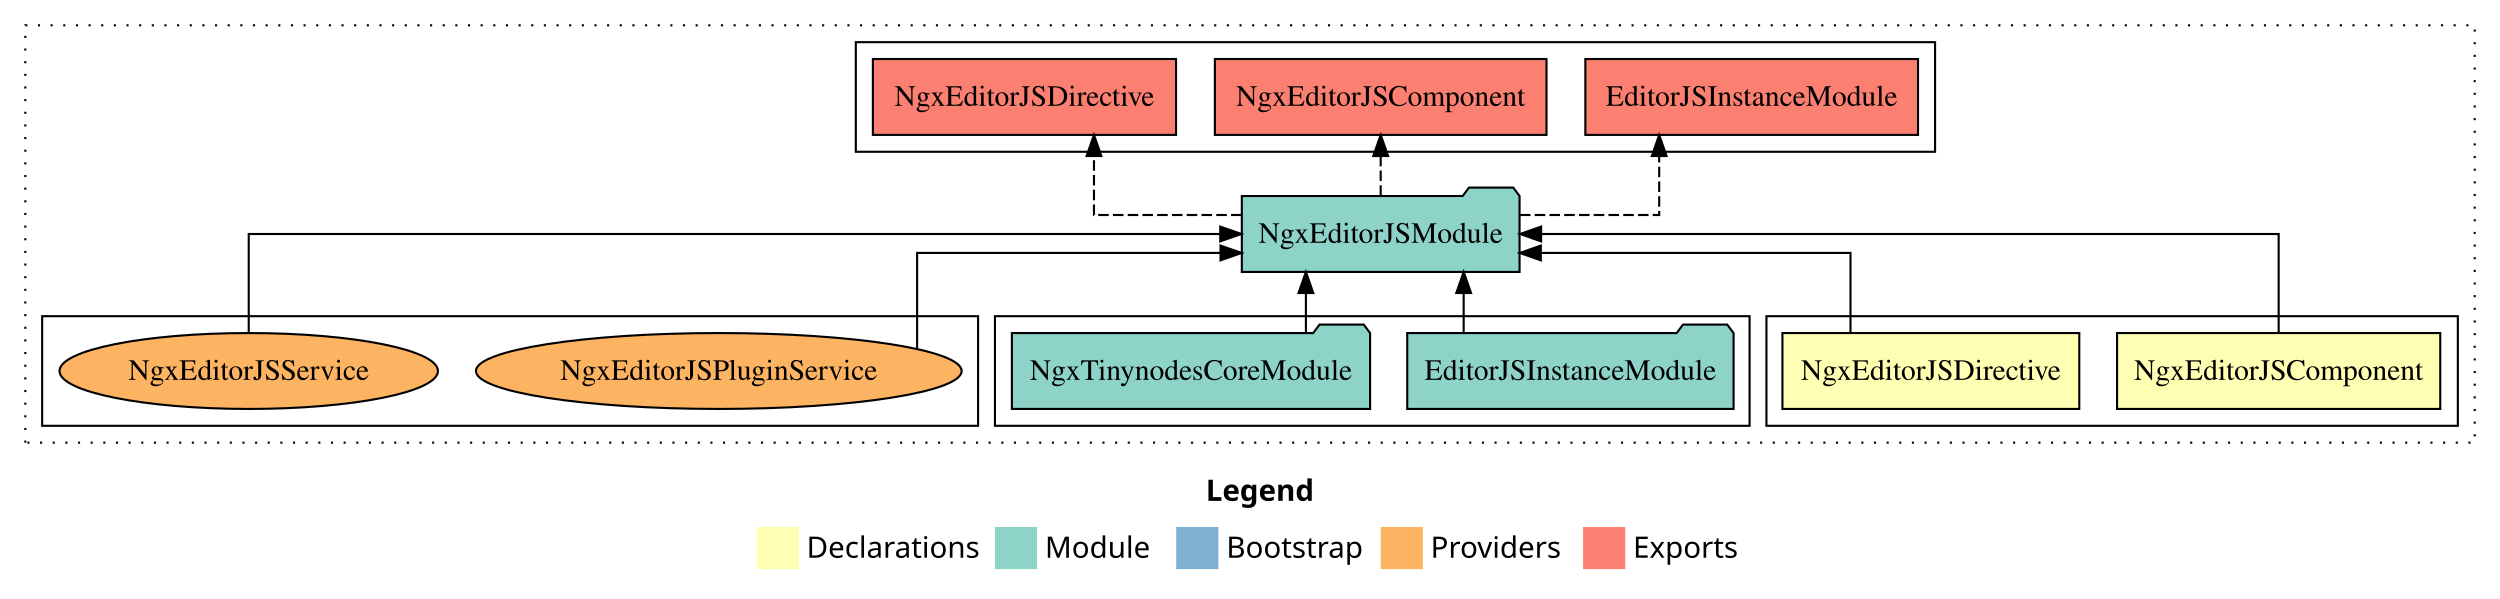
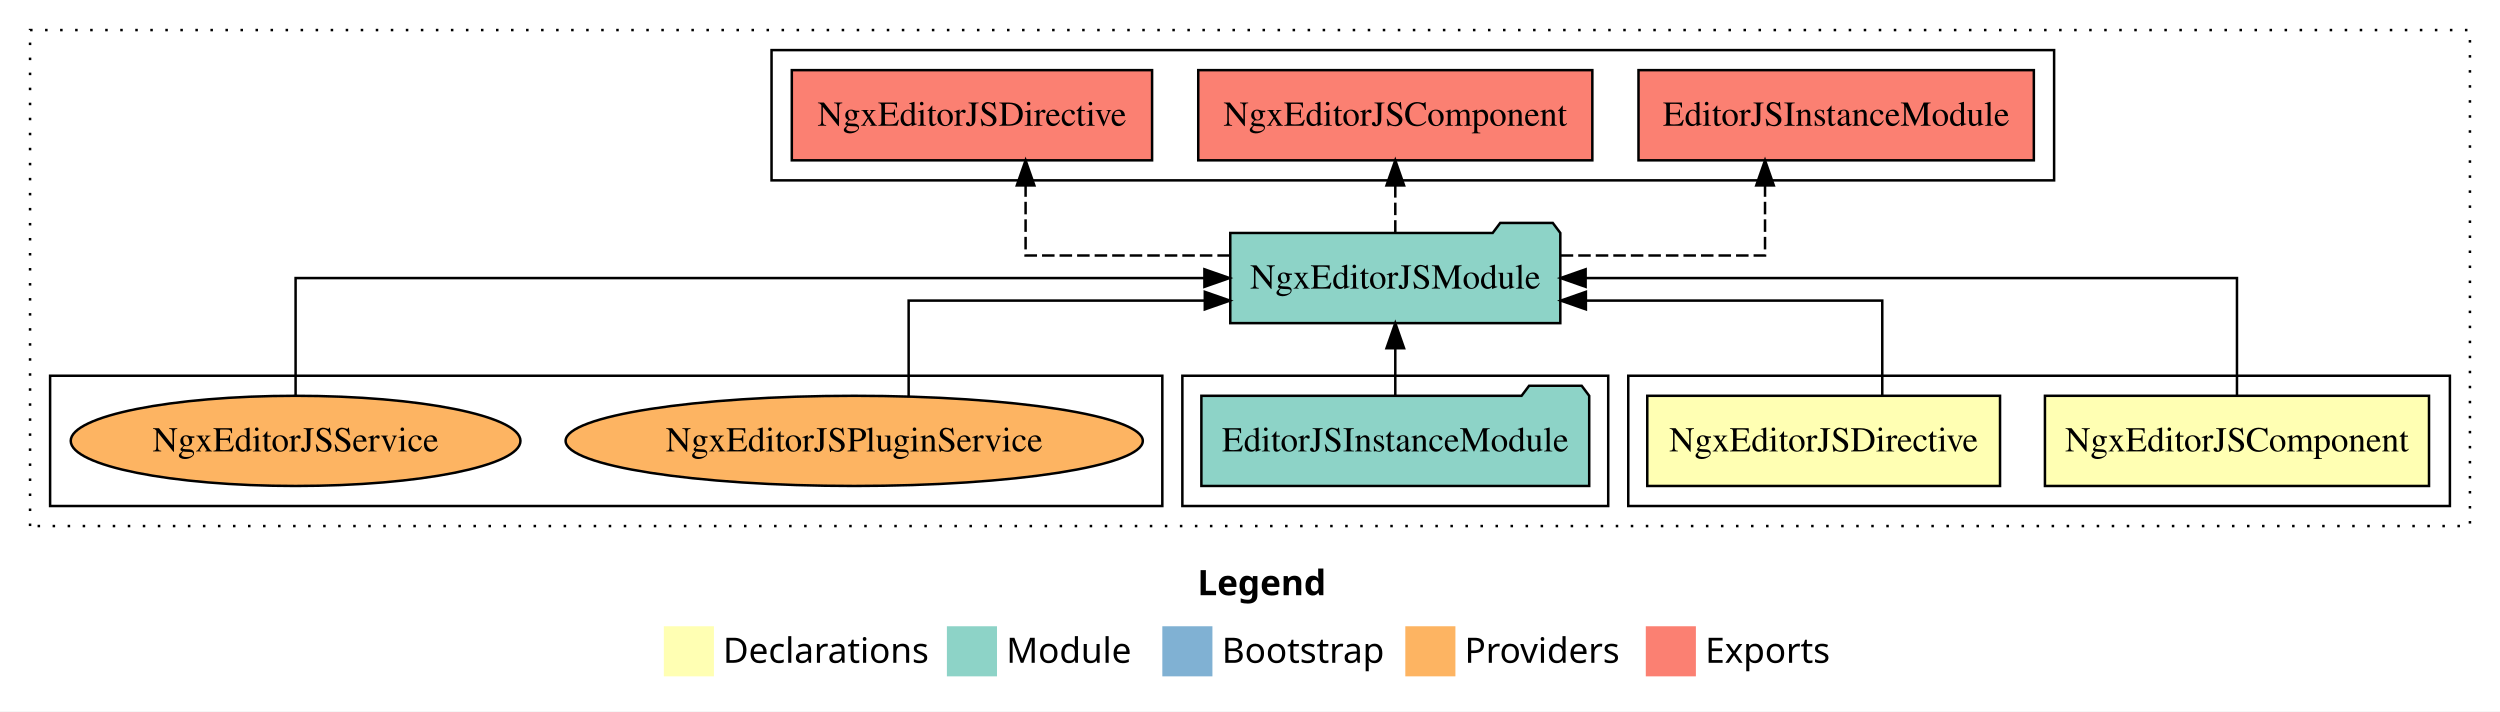
- <svg xmlns="http://www.w3.org/2000/svg" width="1186pt" height="284pt" viewBox="0.00 0.00 1186.00 284.00">
+ <svg xmlns="http://www.w3.org/2000/svg" width="998pt" height="284pt" viewBox="0.00 0.00 998.00 284.00">
  <g id="graph0" class="graph" transform="scale(1 1) rotate(0) translate(4 280)">
-     <polygon fill="#ffffff" stroke="transparent" points="-4,4 -4,-280 1182,-280 1182,4 -4,4" />
-     <text text-anchor="start" x="568.009" y="-42.4" font-family="sans-serif" font-weight="bold" font-size="14.00" fill="#000000">Legend</text>
-     <polygon fill="#ffffb3" stroke="transparent" points="355,-10 355,-30 375,-30 375,-10 355,-10" />
-     <text text-anchor="start" x="378.629" y="-15.4" font-family="sans-serif" font-size="14.00" fill="#000000">  Declarations</text>
-     <polygon fill="#8dd3c7" stroke="transparent" points="468,-10 468,-30 488,-30 488,-10 468,-10" />
-     <text text-anchor="start" x="491.725" y="-15.4" font-family="sans-serif" font-size="14.00" fill="#000000">  Module</text>
-     <polygon fill="#80b1d3" stroke="transparent" points="554,-10 554,-30 574,-30 574,-10 554,-10" />
-     <text text-anchor="start" x="577.781" y="-15.4" font-family="sans-serif" font-size="14.00" fill="#000000">  Bootstrap</text>
-     <polygon fill="#fdb462" stroke="transparent" points="651,-10 651,-30 671,-30 671,-10 651,-10" />
-     <text text-anchor="start" x="674.673" y="-15.4" font-family="sans-serif" font-size="14.00" fill="#000000">  Providers</text>
-     <polygon fill="#fb8072" stroke="transparent" points="747,-10 747,-30 767,-30 767,-10 747,-10" />
-     <text text-anchor="start" x="770.726" y="-15.4" font-family="sans-serif" font-size="14.00" fill="#000000">  Exports</text>
+     <polygon fill="#ffffff" stroke="transparent" points="-4,4 -4,-280 994,-280 994,4 -4,4" />
+     <text text-anchor="start" x="474.009" y="-42.4" font-family="sans-serif" font-weight="bold" font-size="14.00" fill="#000000">Legend</text>
+     <polygon fill="#ffffb3" stroke="transparent" points="261,-10 261,-30 281,-30 281,-10 261,-10" />
+     <text text-anchor="start" x="284.629" y="-15.4" font-family="sans-serif" font-size="14.00" fill="#000000">  Declarations</text>
+     <polygon fill="#8dd3c7" stroke="transparent" points="374,-10 374,-30 394,-30 394,-10 374,-10" />
+     <text text-anchor="start" x="397.725" y="-15.4" font-family="sans-serif" font-size="14.00" fill="#000000">  Module</text>
+     <polygon fill="#80b1d3" stroke="transparent" points="460,-10 460,-30 480,-30 480,-10 460,-10" />
+     <text text-anchor="start" x="483.781" y="-15.4" font-family="sans-serif" font-size="14.00" fill="#000000">  Bootstrap</text>
+     <polygon fill="#fdb462" stroke="transparent" points="557,-10 557,-30 577,-30 577,-10 557,-10" />
+     <text text-anchor="start" x="580.673" y="-15.4" font-family="sans-serif" font-size="14.00" fill="#000000">  Providers</text>
+     <polygon fill="#fb8072" stroke="transparent" points="653,-10 653,-30 673,-30 673,-10 653,-10" />
+     <text text-anchor="start" x="676.726" y="-15.4" font-family="sans-serif" font-size="14.00" fill="#000000">  Exports</text>
    <g id="clust1" class="cluster">
-       <polygon fill="none" stroke="#000000" stroke-dasharray="1,5" points="8,-70 8,-268 1170,-268 1170,-70 8,-70" />
+       <polygon fill="none" stroke="#000000" stroke-dasharray="1,5" points="8,-70 8,-268 982,-268 982,-70 8,-70" />
    </g>
    <g id="clust2" class="cluster">
-       <polygon fill="none" stroke="#000000" points="834,-78 834,-130 1162,-130 1162,-78 834,-78" />
+       <polygon fill="none" stroke="#000000" points="646,-78 646,-130 974,-130 974,-78 646,-78" />
    </g>
    <g id="clust5" class="cluster">
-       <polygon fill="none" stroke="#000000" points="468,-78 468,-130 826,-130 826,-78 468,-78" />
+       <polygon fill="none" stroke="#000000" points="468,-78 468,-130 638,-130 638,-78 468,-78" />
    </g>
    <g id="clust6" class="cluster">
-       <polygon fill="none" stroke="#000000" points="402,-208 402,-260 914,-260 914,-208 402,-208" />
+       <polygon fill="none" stroke="#000000" points="304,-208 304,-260 816,-260 816,-208 304,-208" />
    </g>
    <g id="clust8" class="cluster">
      <polygon fill="none" stroke="#000000" points="16,-78 16,-130 460,-130 460,-78 16,-78" />
    </g>
    <g id="node1" class="node">
-       <polygon fill="#ffffb3" stroke="#000000" points="1153.661,-122 1000.339,-122 1000.339,-86 1153.661,-86 1153.661,-122" />
-       <text text-anchor="middle" x="1077" y="-99.8" font-family="Times,serif" font-size="14.00" fill="#000000">NgxEditorJSComponent</text>
+       <polygon fill="#ffffb3" stroke="#000000" points="965.661,-122 812.339,-122 812.339,-86 965.661,-86 965.661,-122" />
+       <text text-anchor="middle" x="889" y="-99.8" font-family="Times,serif" font-size="14.00" fill="#000000">NgxEditorJSComponent</text>
    </g>
    <g id="node3" class="node">
-       <polygon fill="#8dd3c7" stroke="#000000" points="716.878,-187 713.878,-191 692.878,-191 689.878,-187 585.122,-187 585.122,-151 716.878,-151 716.878,-187" />
-       <text text-anchor="middle" x="651" y="-164.8" font-family="Times,serif" font-size="14.00" fill="#000000">NgxEditorJSModule</text>
+       <polygon fill="#8dd3c7" stroke="#000000" points="618.878,-187 615.878,-191 594.878,-191 591.878,-187 487.122,-187 487.122,-151 618.878,-151 618.878,-187" />
+       <text text-anchor="middle" x="553" y="-164.8" font-family="Times,serif" font-size="14.00" fill="#000000">NgxEditorJSModule</text>
    </g>
    <g id="edge1" class="edge">
-       <path fill="none" stroke="#000000" d="M1077,-122.106C1077,-141.339 1077,-169 1077,-169 1077,-169 727.095,-169 727.095,-169" />
-       <polygon fill="#000000" stroke="#000000" points="727.095,-165.5 717.095,-169 727.095,-172.5 727.095,-165.5" />
+       <path fill="none" stroke="#000000" d="M889,-122.106C889,-141.339 889,-169 889,-169 889,-169 628.982,-169 628.982,-169" />
+       <polygon fill="#000000" stroke="#000000" points="628.982,-165.5 618.982,-169 628.982,-172.5 628.982,-165.5" />
    </g>
    <g id="node2" class="node">
-       <polygon fill="#ffffb3" stroke="#000000" points="982.412,-122 841.588,-122 841.588,-86 982.412,-86 982.412,-122" />
-       <text text-anchor="middle" x="912" y="-99.8" font-family="Times,serif" font-size="14.00" fill="#000000">NgxEditorJSDirective</text>
+       <polygon fill="#ffffb3" stroke="#000000" points="794.412,-122 653.588,-122 653.588,-86 794.412,-86 794.412,-122" />
+       <text text-anchor="middle" x="724" y="-99.8" font-family="Times,serif" font-size="14.00" fill="#000000">NgxEditorJSDirective</text>
    </g>
    <g id="edge2" class="edge">
-       <path fill="none" stroke="#000000" d="M873.875,-122.027C873.875,-138.398 873.875,-160 873.875,-160 873.875,-160 726.965,-160 726.965,-160" />
-       <polygon fill="#000000" stroke="#000000" points="726.965,-156.5 716.965,-160 726.965,-163.5 726.965,-156.5" />
+       <path fill="none" stroke="#000000" d="M747.402,-122.027C747.402,-138.398 747.402,-160 747.402,-160 747.402,-160 629.087,-160 629.087,-160" />
+       <polygon fill="#000000" stroke="#000000" points="629.087,-156.5 619.087,-160 629.087,-163.5 629.087,-156.5" />
+     </g>
+     <g id="node5" class="node">
+       <polygon fill="#fb8072" stroke="#000000" points="807.911,-252 650.089,-252 650.089,-216 807.911,-216 807.911,-252" />
+       <text text-anchor="middle" x="729" y="-229.8" font-family="Times,serif" font-size="14.00" fill="#000000">EditorJSInstanceModule </text>
+     </g>
+     <g id="edge4" class="edge">
+       <path fill="none" stroke="#000000" stroke-dasharray="5,2" d="M619.028,-178C658.327,-178 700.598,-178 700.598,-178 700.598,-178 700.598,-205.973 700.598,-205.973" />
+       <polygon fill="#000000" stroke="#000000" points="697.098,-205.973 700.598,-215.973 704.098,-205.973 697.098,-205.973" />
    </g>
    <g id="node6" class="node">
-       <polygon fill="#fb8072" stroke="#000000" points="905.911,-252 748.089,-252 748.089,-216 905.911,-216 905.911,-252" />
-       <text text-anchor="middle" x="827" y="-229.8" font-family="Times,serif" font-size="14.00" fill="#000000">EditorJSInstanceModule </text>
+       <polygon fill="#fb8072" stroke="#000000" points="631.661,-252 474.339,-252 474.339,-216 631.661,-216 631.661,-252" />
+       <text text-anchor="middle" x="553" y="-229.8" font-family="Times,serif" font-size="14.00" fill="#000000">NgxEditorJSComponent </text>
    </g>
    <g id="edge5" class="edge">
-       <path fill="none" stroke="#000000" stroke-dasharray="5,2" d="M717.062,-178C750.094,-178 783.125,-178 783.125,-178 783.125,-178 783.125,-205.973 783.125,-205.973" />
-       <polygon fill="#000000" stroke="#000000" points="779.625,-205.973 783.125,-215.973 786.625,-205.973 779.625,-205.973" />
+       <path fill="none" stroke="#000000" stroke-dasharray="5,2" d="M553,-187.106C553,-187.106 553,-205.991 553,-205.991" />
+       <polygon fill="#000000" stroke="#000000" points="549.5,-205.991 553,-215.991 556.5,-205.991 549.5,-205.991" />
    </g>
    <g id="node7" class="node">
-       <polygon fill="#fb8072" stroke="#000000" points="729.661,-252 572.339,-252 572.339,-216 729.661,-216 729.661,-252" />
-       <text text-anchor="middle" x="651" y="-229.8" font-family="Times,serif" font-size="14.00" fill="#000000">NgxEditorJSComponent </text>
+       <polygon fill="#fb8072" stroke="#000000" points="455.911,-252 312.089,-252 312.089,-216 455.911,-216 455.911,-252" />
+       <text text-anchor="middle" x="384" y="-229.8" font-family="Times,serif" font-size="14.00" fill="#000000">NgxEditorJSDirective </text>
    </g>
    <g id="edge6" class="edge">
-       <path fill="none" stroke="#000000" stroke-dasharray="5,2" d="M651,-187.106C651,-187.106 651,-205.991 651,-205.991" />
-       <polygon fill="#000000" stroke="#000000" points="647.5,-205.991 651,-215.991 654.5,-205.991 647.5,-205.991" />
+       <path fill="none" stroke="#000000" stroke-dasharray="5,2" d="M486.978,-178C447.684,-178 405.417,-178 405.417,-178 405.417,-178 405.417,-205.973 405.417,-205.973" />
+       <polygon fill="#000000" stroke="#000000" points="401.917,-205.973 405.417,-215.973 408.917,-205.973 401.917,-205.973" />
+     </g>
+     <g id="node4" class="node">
+       <polygon fill="#8dd3c7" stroke="#000000" points="630.412,-122 627.412,-126 606.412,-126 603.412,-122 475.589,-122 475.589,-86 630.412,-86 630.412,-122" />
+       <text text-anchor="middle" x="553" y="-99.8" font-family="Times,serif" font-size="14.00" fill="#000000">EditorJSInstanceModule</text>
+     </g>
+     <g id="edge3" class="edge">
+       <path fill="none" stroke="#000000" d="M553,-122.106C553,-122.106 553,-140.991 553,-140.991" />
+       <polygon fill="#000000" stroke="#000000" points="549.5,-140.991 553,-150.991 556.5,-140.991 549.5,-140.991" />
    </g>
    <g id="node8" class="node">
-       <polygon fill="#fb8072" stroke="#000000" points="553.911,-252 410.089,-252 410.089,-216 553.911,-216 553.911,-252" />
-       <text text-anchor="middle" x="482" y="-229.8" font-family="Times,serif" font-size="14.00" fill="#000000">NgxEditorJSDirective </text>
-     </g>
-     <g id="edge7" class="edge">
-       <path fill="none" stroke="#000000" stroke-dasharray="5,2" d="M584.985,-178C550.33,-178 514.985,-178 514.985,-178 514.985,-178 514.985,-205.973 514.985,-205.973" />
-       <polygon fill="#000000" stroke="#000000" points="511.485,-205.973 514.985,-215.973 518.485,-205.973 511.485,-205.973" />
-     </g>
-     <g id="node4" class="node">
-       <polygon fill="#8dd3c7" stroke="#000000" points="818.412,-122 815.412,-126 794.412,-126 791.412,-122 663.588,-122 663.588,-86 818.412,-86 818.412,-122" />
-       <text text-anchor="middle" x="741" y="-99.8" font-family="Times,serif" font-size="14.00" fill="#000000">EditorJSInstanceModule</text>
-     </g>
-     <g id="edge3" class="edge">
-       <path fill="none" stroke="#000000" d="M690.367,-122.106C690.367,-122.106 690.367,-140.991 690.367,-140.991" />
-       <polygon fill="#000000" stroke="#000000" points="686.867,-140.991 690.367,-150.991 693.867,-140.991 686.867,-140.991" />
-     </g>
-     <g id="node5" class="node">
-       <polygon fill="#8dd3c7" stroke="#000000" points="645.971,-122 642.971,-126 621.971,-126 618.971,-122 476.029,-122 476.029,-86 645.971,-86 645.971,-122" />
-       <text text-anchor="middle" x="561" y="-99.8" font-family="Times,serif" font-size="14.00" fill="#000000">NgxTinynodesCoreModule</text>
-     </g>
-     <g id="edge4" class="edge">
-       <path fill="none" stroke="#000000" d="M615.523,-122.106C615.523,-122.106 615.523,-140.991 615.523,-140.991" />
-       <polygon fill="#000000" stroke="#000000" points="612.023,-140.991 615.523,-150.991 619.023,-140.991 612.023,-140.991" />
-     </g>
-     <g id="node9" class="node">
      <ellipse fill="#fdb462" stroke="#000000" cx="337" cy="-104" rx="115.207" ry="18" />
      <text text-anchor="middle" x="337" y="-99.8" font-family="Times,serif" font-size="14.00" fill="#000000">NgxEditorJSPluginService</text>
    </g>
-     <g id="edge8" class="edge">
-       <path fill="none" stroke="#000000" d="M431.074,-114.533C431.074,-130.755 431.074,-160 431.074,-160 431.074,-160 575.015,-160 575.015,-160" />
-       <polygon fill="#000000" stroke="#000000" points="575.015,-163.5 585.015,-160 575.015,-156.5 575.015,-163.5" />
+     <g id="edge7" class="edge">
+       <path fill="none" stroke="#000000" d="M358.731,-121.719C358.731,-138.125 358.731,-160 358.731,-160 358.731,-160 476.958,-160 476.958,-160" />
+       <polygon fill="#000000" stroke="#000000" points="476.958,-163.5 486.958,-160 476.958,-156.5 476.958,-163.5" />
    </g>
-     <g id="node10" class="node">
+     <g id="node9" class="node">
      <ellipse fill="#fdb462" stroke="#000000" cx="114" cy="-104" rx="89.765" ry="18" />
      <text text-anchor="middle" x="114" y="-99.8" font-family="Times,serif" font-size="14.00" fill="#000000">NgxEditorJSService</text>
    </g>
-     <g id="edge9" class="edge">
-       <path fill="none" stroke="#000000" d="M114,-122.106C114,-141.339 114,-169 114,-169 114,-169 574.884,-169 574.884,-169" />
-       <polygon fill="#000000" stroke="#000000" points="574.884,-172.5 584.884,-169 574.884,-165.5 574.884,-172.5" />
+     <g id="edge8" class="edge">
+       <path fill="none" stroke="#000000" d="M114,-122.106C114,-141.339 114,-169 114,-169 114,-169 476.802,-169 476.802,-169" />
+       <polygon fill="#000000" stroke="#000000" points="476.802,-172.5 486.802,-169 476.802,-165.5 476.802,-172.5" />
    </g>
  </g>
</svg>
